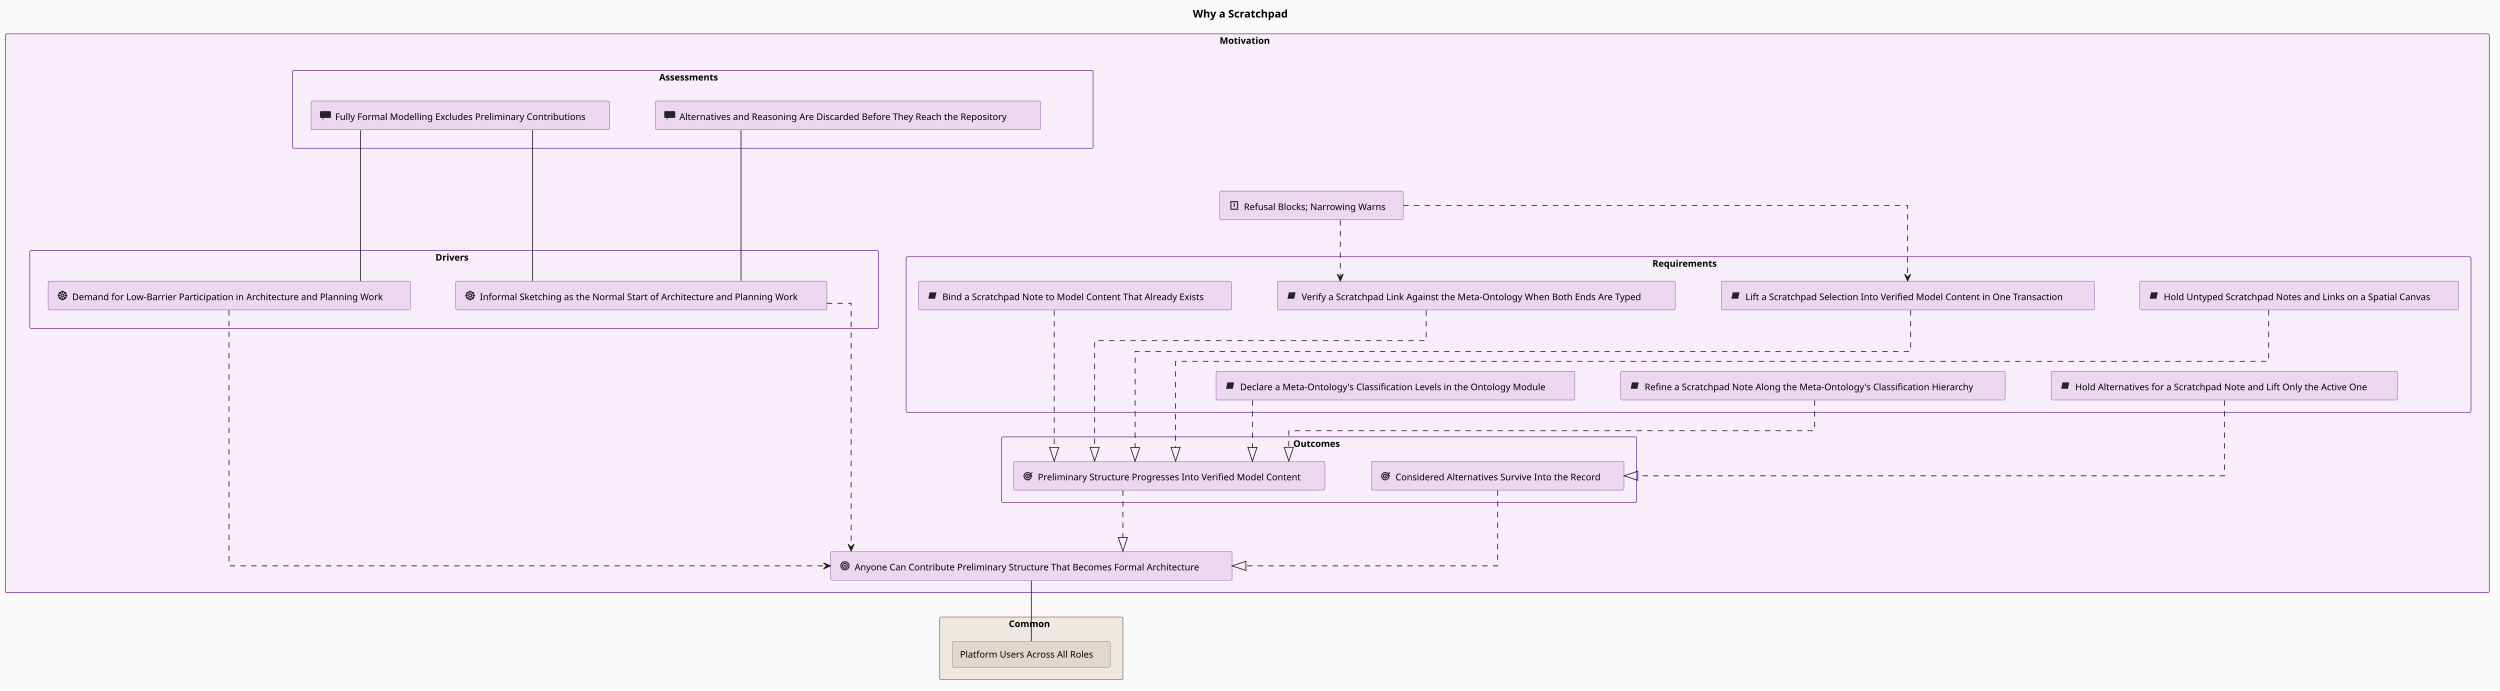
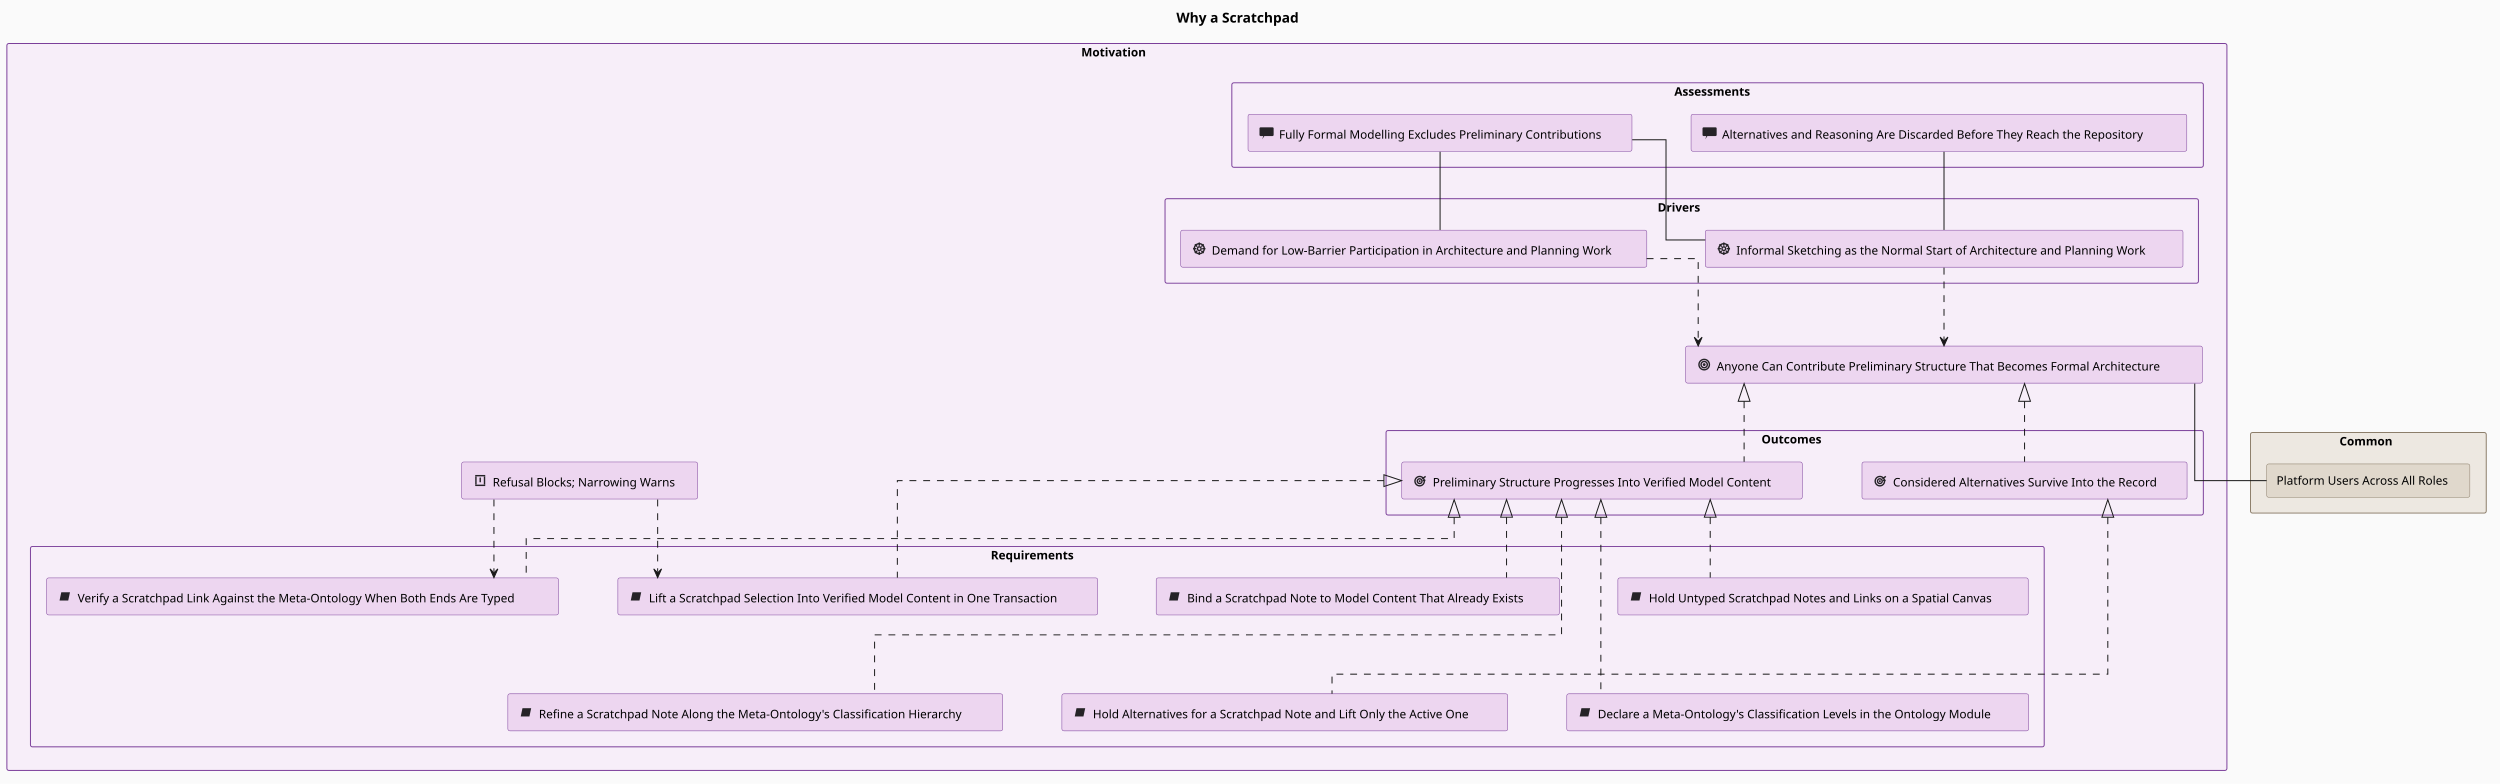
- <svg xmlns="http://www.w3.org/2000/svg" contentStyleType="text/css" data-diagram-type="DESCRIPTION" height="904px" preserveAspectRatio="none" style="width:3275px;height:904px;background:#FAFAFA;" version="1.1" viewBox="0 0 3275 904" width="3275px" zoomAndPan="magnify">
+ <svg xmlns="http://www.w3.org/2000/svg" contentStyleType="text/css" data-diagram-type="DESCRIPTION" height="798px" preserveAspectRatio="none" style="width:2545px;height:798px;background:#FAFAFA;" version="1.1" viewBox="0 0 2545 798" width="2545px" zoomAndPan="magnify">
  <defs />
  <g>
-     <rect fill="#FAFAFA" height="904" style="stroke:none;stroke-width:1;" width="3275" x="0" y="0" />
+     <rect fill="#FAFAFA" height="798" style="stroke:none;stroke-width:1;" width="2545" x="0" y="0" />
    <g class="title" data-source-line="120">
-       <text fill="#000000" font-family="sans-serif" font-size="14" font-weight="700" lengthAdjust="spacing" textLength="142.912" x="1562.544" y="22.995">Why a Scratchpad</text>
+       <text fill="#000000" font-family="sans-serif" font-size="14" font-weight="700" lengthAdjust="spacing" textLength="142.912" x="1197.544" y="22.995">Why a Scratchpad</text>
    </g>
    <g class="cluster" data-qualified-name="DOM_motivation" data-source-line="122" id="ent0002">
-       <rect fill="#F7EEF9" height="732" rx="2" ry="2" style="stroke:#7B3F9A;stroke-width:1;" width="3254" x="7" y="44.297" />
-       <text fill="#000000" font-family="sans-serif" font-size="12" font-weight="700" lengthAdjust="spacing" textLength="72.592" x="1597.704" y="57.435">Motivation</text>
+       <rect fill="#F7EEF9" height="740" rx="2" ry="2" style="stroke:#7B3F9A;stroke-width:1;" width="2260" x="7" y="44.297" />
+       <text fill="#000000" font-family="sans-serif" font-size="12" font-weight="700" lengthAdjust="spacing" textLength="72.592" x="1100.704" y="57.435">Motivation</text>
    </g>
    <g class="cluster" data-qualified-name="DOM_motivation.GRPT_motivation_1" data-source-line="123" id="ent0003">
-       <rect fill="#F7EEF9" height="102" rx="2" ry="2" style="stroke:#7B3F9A;stroke-width:1;" width="1049" x="383" y="92.297" />
-       <text fill="#000000" font-family="sans-serif" font-size="12" font-weight="700" lengthAdjust="spacing" textLength="88.061" x="863.47" y="105.436">Assessments</text>
-     </g>
-     <g class="cluster" data-qualified-name="DOM_motivation.GRPT_motivation_2" data-source-line="132" id="ent0009">
-       <rect fill="#F7EEF9" height="102" rx="2" ry="2" style="stroke:#7B3F9A;stroke-width:1;" width="1112" x="39" y="328.297" />
-       <text fill="#000000" font-family="sans-serif" font-size="12" font-weight="700" lengthAdjust="spacing" textLength="49.014" x="570.493" y="341.435">Drivers</text>
-     </g>
-     <g class="cluster" data-qualified-name="DOM_motivation.GRPT_motivation_3" data-source-line="141" id="ent0015">
-       <rect fill="#F7EEF9" height="86" rx="2" ry="2" style="stroke:#7B3F9A;stroke-width:1;" width="832" x="1312" y="572.297" />
-       <text fill="#000000" font-family="sans-serif" font-size="12" font-weight="700" lengthAdjust="spacing" textLength="67.623" x="1694.188" y="585.436">Outcomes</text>
-     </g>
-     <g class="cluster" data-qualified-name="DOM_motivation.GRPT_motivation_4" data-source-line="147" id="ent0019">
-       <rect fill="#F7EEF9" height="204" rx="2" ry="2" style="stroke:#7B3F9A;stroke-width:1;" width="2050" x="1187" y="336.297" />
-       <text fill="#000000" font-family="sans-serif" font-size="12" font-weight="700" lengthAdjust="spacing" textLength="94.746" x="2164.627" y="349.435">Requirements</text>
-     </g>
-     <g class="cluster" data-qualified-name="DOM_common" data-source-line="165" id="ent0033">
-       <rect fill="#EDE8E1" height="82" rx="2" ry="2" style="stroke:#8C7E6A;stroke-width:1;" width="240" x="1231" y="808.297" />
-       <text fill="#000000" font-family="sans-serif" font-size="12" font-weight="700" lengthAdjust="spacing" textLength="58.846" x="1321.577" y="821.436">Common</text>
+       <rect fill="#F7EEF9" height="86" rx="2" ry="2" style="stroke:#7B3F9A;stroke-width:1;" width="989" x="1254" y="84.297" />
+       <text fill="#000000" font-family="sans-serif" font-size="12" font-weight="700" lengthAdjust="spacing" textLength="88.061" x="1704.47" y="97.436">Assessments</text>
+     </g>
+     <g class="cluster" data-qualified-name="DOM_motivation.GRPT_motivation_2" data-source-line="131" id="ent0008">
+       <rect fill="#F7EEF9" height="86" rx="2" ry="2" style="stroke:#7B3F9A;stroke-width:1;" width="1052" x="1186" y="202.297" />
+       <text fill="#000000" font-family="sans-serif" font-size="12" font-weight="700" lengthAdjust="spacing" textLength="49.014" x="1687.493" y="215.435">Drivers</text>
+     </g>
+     <g class="cluster" data-qualified-name="DOM_motivation.GRPT_motivation_3" data-source-line="139" id="ent0013">
+       <rect fill="#F7EEF9" height="86" rx="2" ry="2" style="stroke:#7B3F9A;stroke-width:1;" width="832" x="1411" y="438.297" />
+       <text fill="#000000" font-family="sans-serif" font-size="12" font-weight="700" lengthAdjust="spacing" textLength="67.623" x="1793.188" y="451.435">Outcomes</text>
+     </g>
+     <g class="cluster" data-qualified-name="DOM_motivation.GRPT_motivation_4" data-source-line="145" id="ent0017">
+       <rect fill="#F7EEF9" height="204" rx="2" ry="2" style="stroke:#7B3F9A;stroke-width:1;" width="2050" x="31" y="556.297" />
+       <text fill="#000000" font-family="sans-serif" font-size="12" font-weight="700" lengthAdjust="spacing" textLength="94.746" x="1008.627" y="569.436">Requirements</text>
+     </g>
+     <g class="cluster" data-qualified-name="DOM_common" data-source-line="163" id="ent0031">
+       <rect fill="#EDE8E1" height="82" rx="2" ry="2" style="stroke:#8C7E6A;stroke-width:1;" width="240" x="2291" y="440.297" />
+       <text fill="#000000" font-family="sans-serif" font-size="12" font-weight="700" lengthAdjust="spacing" textLength="58.846" x="2381.577" y="453.435">Common</text>
    </g>
    <g class="entity" data-qualified-name="DOM_motivation.PRI_IQqhM8k" data-source-line="129" id="ent0007">
-       <rect fill="#EDD6F0" height="37.723" rx="2" ry="2" style="stroke:#7B3F9A;stroke-width:0.5;" width="240.141" x="1598" y="250.297" />
-       <path d="M1611.766,263.509 L1621.957,263.509 L1621.957,264.949 L1611.766,264.949" fill="#252327" />
-       <path d="M1611.766,273.368 L1621.957,273.368 L1621.957,274.808 L1611.766,274.808" fill="#252327" />
-       <path d="M1611.766,264.949 L1611.766,273.368 L1613.206,273.368 L1613.206,264.949" fill="#252327" />
-       <path d="M1620.517,264.949 L1620.517,273.368 L1621.957,273.368 L1621.957,264.949" fill="#252327" />
-       <path d="M1616.141,266.168 L1616.141,270.931 L1617.582,270.931 L1617.582,266.168" fill="#252327" />
-       <text fill="#000000" font-family="sans-serif" font-size="12" lengthAdjust="spacing" textLength="198.603" x="1629.537" y="275.19">Refusal Blocks; Narrowing Warns</text>
-     </g>
-     <g class="entity" data-qualified-name="DOM_motivation.GOL_k6NMPYo" data-source-line="139" id="ent0014">
-       <rect fill="#EDD6F0" height="37.723" rx="2" ry="2" style="stroke:#7B3F9A;stroke-width:0.5;" width="525.991" x="1088" y="722.297" />
-       <ellipse cx="1106.861" cy="741.158" fill="none" rx="5.317" ry="5.317" style="stroke:#252327;stroke-width:1.44;" />
-       <ellipse cx="1106.861" cy="741.158" fill="none" rx="3.212" ry="3.212" style="stroke:#252327;stroke-width:1.44;" />
-       <ellipse cx="1106.861" cy="741.158" fill="#252327" rx="1.44" ry="1.44" style="stroke:none;stroke-width:1.44;" />
-       <text fill="#000000" font-family="sans-serif" font-size="12" lengthAdjust="spacing" textLength="484.453" x="1119.537" y="747.19">Anyone Can Contribute Preliminary Structure That Becomes Formal Architecture</text>
+       <rect fill="#EDD6F0" height="37.723" rx="2" ry="2" style="stroke:#7B3F9A;stroke-width:0.5;" width="240.141" x="470" y="470.297" />
+       <path d="M483.766,483.509 L493.957,483.509 L493.957,484.949 L483.766,484.949" fill="#252327" />
+       <path d="M483.766,493.368 L493.957,493.368 L493.957,494.808 L483.766,494.808" fill="#252327" />
+       <path d="M483.766,484.949 L483.766,493.368 L485.206,493.368 L485.206,484.949" fill="#252327" />
+       <path d="M492.517,484.949 L492.517,493.368 L493.957,493.368 L493.957,484.949" fill="#252327" />
+       <path d="M488.142,486.168 L488.142,490.931 L489.582,490.931 L489.582,486.168" fill="#252327" />
+       <text fill="#000000" font-family="sans-serif" font-size="12" lengthAdjust="spacing" textLength="198.603" x="501.538" y="495.19">Refusal Blocks; Narrowing Warns</text>
+     </g>
+     <g class="entity" data-qualified-name="DOM_motivation.GOL_k6NMPYo" data-source-line="137" id="ent0012">
+       <rect fill="#EDD6F0" height="37.723" rx="2" ry="2" style="stroke:#7B3F9A;stroke-width:0.5;" width="525.991" x="1716" y="352.297" />
+       <ellipse cx="1734.861" cy="371.158" fill="none" rx="5.317" ry="5.317" style="stroke:#252327;stroke-width:1.44;" />
+       <ellipse cx="1734.861" cy="371.158" fill="none" rx="3.212" ry="3.212" style="stroke:#252327;stroke-width:1.44;" />
+       <ellipse cx="1734.861" cy="371.158" fill="#252327" rx="1.44" ry="1.44" style="stroke:none;stroke-width:1.44;" />
+       <text fill="#000000" font-family="sans-serif" font-size="12" lengthAdjust="spacing" textLength="484.453" x="1747.537" y="377.19">Anyone Can Contribute Preliminary Structure That Becomes Formal Architecture</text>
    </g>
    <g class="entity" data-qualified-name="DOM_motivation.GRPT_motivation_1.ASS_T9CeYFw" data-source-line="124" id="ent0004">
-       <rect fill="#EDD6F0" height="37.723" rx="2" ry="2" style="stroke:#7B3F9A;stroke-width:0.5;" width="390.832" x="407.5" y="132.297" />
-       <path d="M420.269,145.62 L432.454,145.62 A1.108,1.108 0 0 1 433.562,146.728 L433.562,153.374 A1.108,1.108 0 0 1 432.454,154.482 L424.146,154.482 L421.931,157.805 L423.038,154.482 L420.269,154.482 A1.108,1.108 0 0 1 419.161,153.374 L419.161,146.728 A1.108,1.108 0 0 1 420.269,145.62" fill="#252327" style="stroke:none;stroke-width:0.5;" />
-       <text fill="#000000" font-family="sans-serif" font-size="12" lengthAdjust="spacing" textLength="349.295" x="439.038" y="157.19">Fully Formal Modelling Excludes Preliminary Contributions</text>
+       <rect fill="#EDD6F0" height="37.723" rx="2" ry="2" style="stroke:#7B3F9A;stroke-width:0.5;" width="390.832" x="1270.5" y="116.297" />
+       <path d="M1283.269,129.62 L1295.454,129.62 A1.108,1.108 0 0 1 1296.562,130.728 L1296.562,137.374 A1.108,1.108 0 0 1 1295.454,138.482 L1287.146,138.482 L1284.931,141.805 L1286.039,138.482 L1283.269,138.482 A1.108,1.108 0 0 1 1282.161,137.374 L1282.161,130.728 A1.108,1.108 0 0 1 1283.269,129.62" fill="#252327" style="stroke:none;stroke-width:0.5;" />
+       <text fill="#000000" font-family="sans-serif" font-size="12" lengthAdjust="spacing" textLength="349.295" x="1302.037" y="141.19">Fully Formal Modelling Excludes Preliminary Contributions</text>
    </g>
    <g class="entity" data-qualified-name="DOM_motivation.GRPT_motivation_1.ASS_ll5ivjY" data-source-line="125" id="ent0005">
-       <rect fill="#EDD6F0" height="37.723" rx="2" ry="2" style="stroke:#7B3F9A;stroke-width:0.5;" width="504.663" x="858.5" y="132.297" />
-       <path d="M871.269,145.62 L883.454,145.62 A1.108,1.108 0 0 1 884.562,146.728 L884.562,153.374 A1.108,1.108 0 0 1 883.454,154.482 L875.146,154.482 L872.931,157.805 L874.038,154.482 L871.269,154.482 A1.108,1.108 0 0 1 870.162,153.374 L870.162,146.728 A1.108,1.108 0 0 1 871.269,145.62" fill="#252327" style="stroke:none;stroke-width:0.5;" />
-       <text fill="#000000" font-family="sans-serif" font-size="12" lengthAdjust="spacing" textLength="463.125" x="890.038" y="157.19">Alternatives and Reasoning Are Discarded Before They Reach the Repository</text>
-     </g>
-     <g class="entity" data-qualified-name="DOM_motivation.GRPT_motivation_2.DRV_bkoYa2b" data-source-line="133" id="ent0010">
-       <rect fill="#EDD6F0" height="37.723" rx="2" ry="2" style="stroke:#7B3F9A;stroke-width:0.5;" width="474.457" x="63" y="368.297" />
-       <ellipse cx="81.862" cy="387.158" fill="none" rx="5.095" ry="5.095" style="stroke:#252327;stroke-width:1.44;" />
-       <ellipse cx="81.862" cy="387.158" fill="none" rx="1.883" ry="1.883" style="stroke:#252327;stroke-width:1.44;" />
-       <path d="M81.141,380.845 L81.141,384.168 L82.582,384.168 L82.582,380.845" fill="#252327" />
-       <path d="M81.141,390.149 L81.141,393.472 L82.582,393.472 L82.582,390.149" fill="#252327" />
-       <path d="M75.548,386.438 L78.871,386.438 L78.871,387.878 L75.548,387.878" fill="#252327" />
-       <path d="M84.852,386.438 L88.175,386.438 L88.175,387.878 L84.852,387.878" fill="#252327" />
-       <path d="M76.921,383.237 L77.94,382.218 L80.266,384.544 L79.247,385.563" fill="#252327" />
-       <path d="M83.457,389.773 L84.476,388.753 L86.802,391.08 L85.783,392.099" fill="#252327" />
-       <path d="M85.783,382.218 L86.802,383.237 L84.476,385.563 L83.457,384.544" fill="#252327" />
-       <path d="M79.247,388.753 L80.266,389.773 L77.94,392.099 L76.921,391.08" fill="#252327" />
-       <text fill="#000000" font-family="sans-serif" font-size="12" lengthAdjust="spacing" textLength="432.92" x="94.537" y="393.19">Demand for Low-Barrier Participation in Architecture and Planning Work</text>
-     </g>
-     <g class="entity" data-qualified-name="DOM_motivation.GRPT_motivation_2.DRV_yX2Topy" data-source-line="134" id="ent0011">
-       <rect fill="#EDD6F0" height="37.723" rx="2" ry="2" style="stroke:#7B3F9A;stroke-width:0.5;" width="486.276" x="597" y="368.297" />
-       <ellipse cx="615.861" cy="387.158" fill="none" rx="5.095" ry="5.095" style="stroke:#252327;stroke-width:1.44;" />
-       <ellipse cx="615.861" cy="387.158" fill="none" rx="1.883" ry="1.883" style="stroke:#252327;stroke-width:1.44;" />
-       <path d="M615.141,380.845 L615.141,384.168 L616.582,384.168 L616.582,380.845" fill="#252327" />
-       <path d="M615.141,390.149 L615.141,393.472 L616.582,393.472 L616.582,390.149" fill="#252327" />
-       <path d="M609.548,386.438 L612.871,386.438 L612.871,387.878 L609.548,387.878" fill="#252327" />
-       <path d="M618.852,386.438 L622.175,386.438 L622.175,387.878 L618.852,387.878" fill="#252327" />
-       <path d="M610.921,383.237 L611.94,382.218 L614.266,384.544 L613.247,385.563" fill="#252327" />
-       <path d="M617.457,389.773 L618.476,388.753 L620.802,391.08 L619.783,392.099" fill="#252327" />
-       <path d="M619.783,382.218 L620.802,383.237 L618.476,385.563 L617.457,384.544" fill="#252327" />
-       <path d="M613.247,388.753 L614.266,389.773 L611.94,392.099 L610.921,391.08" fill="#252327" />
-       <text fill="#000000" font-family="sans-serif" font-size="12" lengthAdjust="spacing" textLength="444.738" x="628.538" y="393.19">Informal Sketching as the Normal Start of Architecture and Planning Work</text>
-     </g>
-     <g class="entity" data-qualified-name="DOM_motivation.GRPT_motivation_3.OUT_1mPt4f9" data-source-line="142" id="ent0016">
-       <rect fill="#EDD6F0" height="37.723" rx="2" ry="2" style="stroke:#7B3F9A;stroke-width:0.5;" width="330.926" x="1796.5" y="604.297" />
-       <ellipse cx="1814.697" cy="623.823" fill="none" rx="4.763" ry="4.763" style="stroke:#252327;stroke-width:1.44;" />
-       <ellipse cx="1814.697" cy="623.823" fill="none" rx="2.437" ry="2.437" style="stroke:#252327;stroke-width:1.44;" />
-       <path d="M1817.776,621.973 L1816.935,620.799 L1820.368,618.362 L1821.21,619.536" fill="#252327" />
-       <path d="M1817.799,622.328 L1820.568,622.328 L1820.568,623.768 L1817.799,623.768" fill="#252327" />
-       <ellipse cx="1814.697" cy="623.823" fill="#252327" rx="0.997" ry="0.997" style="stroke:none;stroke-width:1.44;" />
-       <text fill="#000000" font-family="sans-serif" font-size="12" lengthAdjust="spacing" textLength="289.389" x="1828.037" y="629.19">Considered Alternatives Survive Into the Record</text>
-     </g>
-     <g class="entity" data-qualified-name="DOM_motivation.GRPT_motivation_3.OUT_Bz8wwkG" data-source-line="143" id="ent0017">
-       <rect fill="#EDD6F0" height="37.723" rx="2" ry="2" style="stroke:#7B3F9A;stroke-width:0.5;" width="407.696" x="1328" y="604.297" />
-       <ellipse cx="1346.197" cy="623.823" fill="none" rx="4.763" ry="4.763" style="stroke:#252327;stroke-width:1.44;" />
-       <ellipse cx="1346.197" cy="623.823" fill="none" rx="2.437" ry="2.437" style="stroke:#252327;stroke-width:1.44;" />
-       <path d="M1349.276,621.973 L1348.435,620.799 L1351.868,618.362 L1352.71,619.536" fill="#252327" />
-       <path d="M1349.299,622.328 L1352.068,622.328 L1352.068,623.768 L1349.299,623.768" fill="#252327" />
-       <ellipse cx="1346.197" cy="623.823" fill="#252327" rx="0.997" ry="0.997" style="stroke:none;stroke-width:1.44;" />
-       <text fill="#000000" font-family="sans-serif" font-size="12" lengthAdjust="spacing" textLength="366.158" x="1359.537" y="629.19">Preliminary Structure Progresses Into Verified Model Content</text>
-     </g>
-     <g class="entity" data-qualified-name="DOM_motivation.GRPT_motivation_4.REQ_ElzukOP" data-source-line="148" id="ent0020">
-       <rect fill="#EDD6F0" height="37.723" rx="2" ry="2" style="stroke:#7B3F9A;stroke-width:0.5;" width="417.715" x="2803" y="368.297" />
-       <path d="M2817.874,382.949 L2826.735,382.949 L2824.963,391.368 L2816.102,391.368" fill="#252327" style="stroke:none;stroke-width:0.5;" />
-       <text fill="#000000" font-family="sans-serif" font-size="12" lengthAdjust="spacing" textLength="376.178" x="2834.537" y="393.19">Hold Untyped Scratchpad Notes and Links on a Spatial Canvas</text>
-     </g>
-     <g class="entity" data-qualified-name="DOM_motivation.GRPT_motivation_4.REQ_IufRPnC" data-source-line="149" id="ent0021">
-       <rect fill="#EDD6F0" height="37.723" rx="2" ry="2" style="stroke:#7B3F9A;stroke-width:0.5;" width="410.368" x="1203" y="368.297" />
-       <path d="M1217.874,382.949 L1226.735,382.949 L1224.963,391.368 L1216.101,391.368" fill="#252327" style="stroke:none;stroke-width:0.5;" />
-       <text fill="#000000" font-family="sans-serif" font-size="12" lengthAdjust="spacing" textLength="368.83" x="1234.537" y="393.19">Bind a Scratchpad Note to Model Content That Already Exists</text>
-     </g>
-     <g class="entity" data-qualified-name="DOM_motivation.GRPT_motivation_4.REQ_VV89psV" data-source-line="150" id="ent0022">
-       <rect fill="#EDD6F0" height="37.723" rx="2" ry="2" style="stroke:#7B3F9A;stroke-width:0.5;" width="488.432" x="2255" y="368.297" />
-       <path d="M2269.874,382.949 L2278.735,382.949 L2276.963,391.368 L2268.102,391.368" fill="#252327" style="stroke:none;stroke-width:0.5;" />
-       <text fill="#000000" font-family="sans-serif" font-size="12" lengthAdjust="spacing" textLength="446.894" x="2286.537" y="393.19">Lift a Scratchpad Selection Into Verified Model Content in One Transaction</text>
-     </g>
-     <g class="entity" data-qualified-name="DOM_motivation.GRPT_motivation_4.REQ_cMuroZ9" data-source-line="151" id="ent0023">
-       <rect fill="#EDD6F0" height="37.723" rx="2" ry="2" style="stroke:#7B3F9A;stroke-width:0.5;" width="520.969" x="1673.5" y="368.297" />
-       <path d="M1688.374,382.949 L1697.235,382.949 L1695.463,391.368 L1686.601,391.368" fill="#252327" style="stroke:none;stroke-width:0.5;" />
-       <text fill="#000000" font-family="sans-serif" font-size="12" lengthAdjust="spacing" textLength="479.432" x="1705.037" y="393.19">Verify a Scratchpad Link Against the Meta-Ontology When Both Ends Are Typed</text>
-     </g>
-     <g class="entity" data-qualified-name="DOM_motivation.GRPT_motivation_4.REQ_hB0yaDx" data-source-line="152" id="ent0024">
-       <rect fill="#EDD6F0" height="37.723" rx="2" ry="2" style="stroke:#7B3F9A;stroke-width:0.5;" width="453.838" x="2687" y="486.297" />
-       <path d="M2701.874,500.949 L2710.735,500.949 L2708.963,509.368 L2700.102,509.368" fill="#252327" style="stroke:none;stroke-width:0.5;" />
-       <text fill="#000000" font-family="sans-serif" font-size="12" lengthAdjust="spacing" textLength="412.301" x="2718.537" y="511.19">Hold Alternatives for a Scratchpad Note and Lift Only the Active One</text>
-     </g>
-     <g class="entity" data-qualified-name="DOM_motivation.GRPT_motivation_4.REQ_iMJm0xn" data-source-line="153" id="ent0025">
-       <rect fill="#EDD6F0" height="37.723" rx="2" ry="2" style="stroke:#7B3F9A;stroke-width:0.5;" width="503.713" x="2123" y="486.297" />
-       <path d="M2137.874,500.949 L2146.735,500.949 L2144.963,509.368 L2136.102,509.368" fill="#252327" style="stroke:none;stroke-width:0.5;" />
-       <text fill="#000000" font-family="sans-serif" font-size="12" lengthAdjust="spacing" textLength="462.176" x="2154.537" y="511.19">Refine a Scratchpad Note Along the Meta-Ontology's Classification Hierarchy</text>
-     </g>
-     <g class="entity" data-qualified-name="DOM_motivation.GRPT_motivation_4.REQ_vVjYCpP" data-source-line="154" id="ent0026">
-       <rect fill="#EDD6F0" height="37.723" rx="2" ry="2" style="stroke:#7B3F9A;stroke-width:0.5;" width="470.098" x="1593" y="486.297" />
-       <path d="M1607.874,500.949 L1616.735,500.949 L1614.963,509.368 L1606.101,509.368" fill="#252327" style="stroke:none;stroke-width:0.5;" />
-       <text fill="#000000" font-family="sans-serif" font-size="12" lengthAdjust="spacing" textLength="428.56" x="1624.537" y="511.19">Declare a Meta-Ontology's Classification Levels in the Ontology Module</text>
-     </g>
-     <g class="entity" data-qualified-name="DOM_common.GRP_Lm3DYU0" data-source-line="166" id="ent0034">
-       <rect fill="#E0D8CC" height="33.969" rx="2" ry="2" style="stroke:#8C7E6A;stroke-width:0.5;" width="206.791" x="1247.5" y="840.297" />
-       <text fill="#000000" font-family="sans-serif" font-size="12" lengthAdjust="spacing" textLength="186.791" x="1257.5" y="861.436">Platform Users Across All Roles</text>
-     </g>
-     <g class="link" data-entity-1="ent0004" data-entity-2="ent0011" data-link-type="association" data-source-line="171" id="lnk35">
-       <path d="M697.75,170.607 C697.75,214.977 697.75,323.747 697.75,368.047" fill="none" id="ASS_T9CeYFw-DRV_yX2Topy" style="stroke:#181818;stroke-width:1;" />
-     </g>
-     <g class="link" data-entity-1="ent0004" data-entity-2="ent0010" data-link-type="association" data-source-line="172" id="lnk36">
-       <path d="M472.25,170.607 C472.25,214.977 472.25,323.747 472.25,368.047" fill="none" id="ASS_T9CeYFw-DRV_bkoYa2b" style="stroke:#181818;stroke-width:1;" />
-     </g>
-     <g class="link" data-entity-1="ent0005" data-entity-2="ent0011" data-link-type="association" data-source-line="173" id="lnk37">
-       <path d="M970.75,170.607 C970.75,214.977 970.75,323.747 970.75,368.047" fill="none" id="ASS_ll5ivjY-DRV_yX2Topy" style="stroke:#181818;stroke-width:1;" />
-     </g>
-     <g class="link" data-entity-1="ent0011" data-entity-2="ent0014" data-link-type="dependency" data-source-line="174" id="lnk38">
-       <path d="M1083.19,397.297 C1102.65,397.297 1115,397.297 1115,397.297 C1115,397.297 1115,643.047 1115,715.817" fill="none" id="DRV_yX2Topy-to-GOL_k6NMPYo" style="stroke:#181818;stroke-width:1;stroke-dasharray:7,7;" />
-       <polygon fill="#181818" points="1115,721.817,1119,712.817,1115,716.817,1111,712.817,1115,721.817" style="stroke:#181818;stroke-width:1;" />
-     </g>
-     <g class="link" data-entity-1="ent0010" data-entity-2="ent0014" data-link-type="dependency" data-source-line="175" id="lnk39">
-       <path d="M300,406.327 C300,479.857 300,741.297 300,741.297 C300,741.297 770.51,741.297 1081.82,741.297" fill="none" id="DRV_bkoYa2b-to-GOL_k6NMPYo" style="stroke:#181818;stroke-width:1;stroke-dasharray:7,7;" />
-       <polygon fill="#181818" points="1087.82,741.297,1078.82,737.297,1082.82,741.297,1078.82,745.297,1087.82,741.297" style="stroke:#181818;stroke-width:1;" />
-     </g>
-     <g class="link" data-entity-1="ent0016" data-entity-2="ent0014" data-link-type="extension" data-source-line="176" id="lnk40">
-       <path d="M1962,642.517 C1962,675.957 1962,741.297 1962,741.297 C1962,741.297 1797.59,741.297 1632.11,741.297" fill="none" id="OUT_1mPt4f9-to-GOL_k6NMPYo" style="stroke:#181818;stroke-width:1;stroke-dasharray:7,7;" />
-       <polygon fill="none" points="1614.11,741.297,1632.11,747.297,1632.11,735.297,1614.11,741.297" style="stroke:#181818;stroke-width:1;" />
-     </g>
-     <g class="link" data-entity-1="ent0017" data-entity-2="ent0014" data-link-type="extension" data-source-line="177" id="lnk41">
-       <path d="M1471,642.517 C1471,664.457 1471,682.147 1471,704.087" fill="none" id="OUT_Bz8wwkG-to-GOL_k6NMPYo" style="stroke:#181818;stroke-width:1;stroke-dasharray:7,7;" />
-       <polygon fill="none" points="1471,722.087,1477,704.087,1465,704.087,1471,722.087" style="stroke:#181818;stroke-width:1;" />
-     </g>
-     <g class="link" data-entity-1="ent0014" data-entity-2="ent0034" data-link-type="association" data-source-line="178" id="lnk42">
-       <path d="M1351,760.457 C1351,782.587 1351,818.697 1351,840.007" fill="none" id="GOL_k6NMPYo-GRP_Lm3DYU0" style="stroke:#181818;stroke-width:1;" />
-     </g>
-     <g class="link" data-entity-1="ent0024" data-entity-2="ent0016" data-link-type="extension" data-source-line="179" id="lnk43">
-       <path d="M2914,524.517 C2914,557.957 2914,623.297 2914,623.297 C2914,623.297 2418.24,623.297 2145.55,623.297" fill="none" id="REQ_hB0yaDx-to-OUT_1mPt4f9" style="stroke:#181818;stroke-width:1;stroke-dasharray:7,7;" />
-       <polygon fill="none" points="2127.55,623.297,2145.55,629.297,2145.55,617.297,2127.55,623.297" style="stroke:#181818;stroke-width:1;" />
-     </g>
-     <g class="link" data-entity-1="ent0020" data-entity-2="ent0017" data-link-type="extension" data-source-line="180" id="lnk44">
-       <path d="M2972,406.387 C2972,431.717 2972,473.297 2972,473.297 C2972,473.297 1540,473.297 1540,473.297 C1540,473.297 1540,545.477 1540,585.997" fill="none" id="REQ_ElzukOP-to-OUT_Bz8wwkG" style="stroke:#181818;stroke-width:1;stroke-dasharray:7,7;" />
-       <polygon fill="none" points="1540,603.997,1546,585.997,1534,585.997,1540,603.997" style="stroke:#181818;stroke-width:1;" />
-     </g>
-     <g class="link" data-entity-1="ent0021" data-entity-2="ent0017" data-link-type="extension" data-source-line="181" id="lnk45">
-       <path d="M1381,406.607 C1381,450.977 1381,541.747 1381,586.047" fill="none" id="REQ_IufRPnC-to-OUT_Bz8wwkG" style="stroke:#181818;stroke-width:1;stroke-dasharray:7,7;" />
-       <polygon fill="none" points="1381,604.047,1387,586.047,1375,586.047,1381,604.047" style="stroke:#181818;stroke-width:1;" />
-     </g>
-     <g class="link" data-entity-1="ent0022" data-entity-2="ent0017" data-link-type="extension" data-source-line="182" id="lnk46">
-       <path d="M2503,406.477 C2503,428.107 2503,460.297 2503,460.297 C2503,460.297 1487,460.297 1487,460.297 C1487,460.297 1487,543.287 1487,586.277" fill="none" id="REQ_VV89psV-to-OUT_Bz8wwkG" style="stroke:#181818;stroke-width:1;stroke-dasharray:7,7;" />
-       <polygon fill="none" points="1487,604.277,1493,586.277,1481,586.277,1487,604.277" style="stroke:#181818;stroke-width:1;" />
-     </g>
-     <g class="link" data-entity-1="ent0023" data-entity-2="ent0017" data-link-type="extension" data-source-line="183" id="lnk47">
-       <path d="M1868.25,406.617 C1868.25,423.827 1868.25,446.297 1868.25,446.297 C1868.25,446.297 1434,446.297 1434,446.297 C1434,446.297 1434,540.147 1434,586.017" fill="none" id="REQ_cMuroZ9-to-OUT_Bz8wwkG" style="stroke:#181818;stroke-width:1;stroke-dasharray:7,7;" />
-       <polygon fill="none" points="1434,604.017,1440,586.017,1428,586.017,1434,604.017" style="stroke:#181818;stroke-width:1;" />
-     </g>
-     <g class="link" data-entity-1="ent0025" data-entity-2="ent0017" data-link-type="extension" data-source-line="184" id="lnk48">
-       <path d="M2377.25,524.617 C2377.25,541.827 2377.25,564.297 2377.25,564.297 C2377.25,564.297 1688.33,564.297 1688.33,564.297 C1688.33,564.297 1688.33,568.767 1688.33,585.977" fill="none" id="REQ_iMJm0xn-to-OUT_Bz8wwkG" style="stroke:#181818;stroke-width:1;stroke-dasharray:7,7;" />
-       <polygon fill="none" points="1688.33,603.977,1694.33,585.977,1682.33,585.977,1688.33,603.977" style="stroke:#181818;stroke-width:1;" />
-     </g>
-     <g class="link" data-entity-1="ent0026" data-entity-2="ent0017" data-link-type="extension" data-source-line="185" id="lnk49">
-       <path d="M1640.67,524.517 C1640.67,546.457 1640.67,564.147 1640.67,586.087" fill="none" id="REQ_vVjYCpP-to-OUT_Bz8wwkG" style="stroke:#181818;stroke-width:1;stroke-dasharray:7,7;" />
-       <polygon fill="none" points="1640.67,604.087,1646.67,586.087,1634.67,586.087,1640.67,604.087" style="stroke:#181818;stroke-width:1;" />
-     </g>
-     <g class="link" data-entity-1="ent0007" data-entity-2="ent0022" data-link-type="dependency" data-source-line="186" id="lnk50">
-       <path d="M1838.32,269.297 C2057.4,269.297 2499,269.297 2499,269.297 C2499,269.297 2499,328.637 2499,362.077" fill="none" id="PRI_IQqhM8k-to-REQ_VV89psV" style="stroke:#181818;stroke-width:1;stroke-dasharray:7,7;" />
-       <polygon fill="#181818" points="2499,368.077,2503,359.077,2499,363.077,2495,359.077,2499,368.077" style="stroke:#181818;stroke-width:1;" />
-     </g>
-     <g class="link" data-entity-1="ent0007" data-entity-2="ent0023" data-link-type="dependency" data-source-line="187" id="lnk51">
-       <path d="M1755.75,288.517 C1755.75,310.457 1755.75,340.147 1755.75,362.087" fill="none" id="PRI_IQqhM8k-to-REQ_cMuroZ9" style="stroke:#181818;stroke-width:1;stroke-dasharray:7,7;" />
-       <polygon fill="#181818" points="1755.75,368.087,1759.75,359.087,1755.75,363.087,1751.75,359.087,1755.75,368.087" style="stroke:#181818;stroke-width:1;" />
+       <rect fill="#EDD6F0" height="37.723" rx="2" ry="2" style="stroke:#7B3F9A;stroke-width:0.5;" width="504.663" x="1721.5" y="116.297" />
+       <path d="M1734.269,129.62 L1746.454,129.62 A1.108,1.108 0 0 1 1747.562,130.728 L1747.562,137.374 A1.108,1.108 0 0 1 1746.454,138.482 L1738.146,138.482 L1735.931,141.805 L1737.039,138.482 L1734.269,138.482 A1.108,1.108 0 0 1 1733.161,137.374 L1733.161,130.728 A1.108,1.108 0 0 1 1734.269,129.62" fill="#252327" style="stroke:none;stroke-width:0.5;" />
+       <text fill="#000000" font-family="sans-serif" font-size="12" lengthAdjust="spacing" textLength="463.125" x="1753.037" y="141.19">Alternatives and Reasoning Are Discarded Before They Reach the Repository</text>
+     </g>
+     <g class="entity" data-qualified-name="DOM_motivation.GRPT_motivation_2.DRV_bkoYa2b" data-source-line="132" id="ent0009">
+       <rect fill="#EDD6F0" height="37.723" rx="2" ry="2" style="stroke:#7B3F9A;stroke-width:0.5;" width="474.457" x="1202" y="234.297" />
+       <ellipse cx="1220.861" cy="253.158" fill="none" rx="5.095" ry="5.095" style="stroke:#252327;stroke-width:1.44;" />
+       <ellipse cx="1220.861" cy="253.158" fill="none" rx="1.883" ry="1.883" style="stroke:#252327;stroke-width:1.44;" />
+       <path d="M1220.141,246.845 L1220.141,250.168 L1221.582,250.168 L1221.582,246.845" fill="#252327" />
+       <path d="M1220.141,256.149 L1220.141,259.472 L1221.582,259.472 L1221.582,256.149" fill="#252327" />
+       <path d="M1214.548,252.438 L1217.871,252.438 L1217.871,253.878 L1214.548,253.878" fill="#252327" />
+       <path d="M1223.852,252.438 L1227.175,252.438 L1227.175,253.878 L1223.852,253.878" fill="#252327" />
+       <path d="M1215.921,249.237 L1216.94,248.218 L1219.266,250.544 L1218.247,251.563" fill="#252327" />
+       <path d="M1222.457,255.773 L1223.476,254.754 L1225.802,257.08 L1224.783,258.099" fill="#252327" />
+       <path d="M1224.783,248.218 L1225.802,249.237 L1223.476,251.563 L1222.457,250.544" fill="#252327" />
+       <path d="M1218.247,254.754 L1219.266,255.773 L1216.94,258.099 L1215.921,257.08" fill="#252327" />
+       <text fill="#000000" font-family="sans-serif" font-size="12" lengthAdjust="spacing" textLength="432.92" x="1233.537" y="259.19">Demand for Low-Barrier Participation in Architecture and Planning Work</text>
+     </g>
+     <g class="entity" data-qualified-name="DOM_motivation.GRPT_motivation_2.DRV_yX2Topy" data-source-line="133" id="ent0010">
+       <rect fill="#EDD6F0" height="37.723" rx="2" ry="2" style="stroke:#7B3F9A;stroke-width:0.5;" width="486.276" x="1736" y="234.297" />
+       <ellipse cx="1754.861" cy="253.158" fill="none" rx="5.095" ry="5.095" style="stroke:#252327;stroke-width:1.44;" />
+       <ellipse cx="1754.861" cy="253.158" fill="none" rx="1.883" ry="1.883" style="stroke:#252327;stroke-width:1.44;" />
+       <path d="M1754.141,246.845 L1754.141,250.168 L1755.582,250.168 L1755.582,246.845" fill="#252327" />
+       <path d="M1754.141,256.149 L1754.141,259.472 L1755.582,259.472 L1755.582,256.149" fill="#252327" />
+       <path d="M1748.548,252.438 L1751.871,252.438 L1751.871,253.878 L1748.548,253.878" fill="#252327" />
+       <path d="M1757.852,252.438 L1761.175,252.438 L1761.175,253.878 L1757.852,253.878" fill="#252327" />
+       <path d="M1749.921,249.237 L1750.94,248.218 L1753.266,250.544 L1752.247,251.563" fill="#252327" />
+       <path d="M1756.457,255.773 L1757.476,254.754 L1759.802,257.08 L1758.783,258.099" fill="#252327" />
+       <path d="M1758.783,248.218 L1759.802,249.237 L1757.476,251.563 L1756.457,250.544" fill="#252327" />
+       <path d="M1752.247,254.754 L1753.266,255.773 L1750.94,258.099 L1749.921,257.08" fill="#252327" />
+       <text fill="#000000" font-family="sans-serif" font-size="12" lengthAdjust="spacing" textLength="444.738" x="1767.537" y="259.19">Informal Sketching as the Normal Start of Architecture and Planning Work</text>
+     </g>
+     <g class="entity" data-qualified-name="DOM_motivation.GRPT_motivation_3.OUT_1mPt4f9" data-source-line="140" id="ent0014">
+       <rect fill="#EDD6F0" height="37.723" rx="2" ry="2" style="stroke:#7B3F9A;stroke-width:0.5;" width="330.926" x="1895.5" y="470.297" />
+       <ellipse cx="1913.697" cy="489.823" fill="none" rx="4.763" ry="4.763" style="stroke:#252327;stroke-width:1.44;" />
+       <ellipse cx="1913.697" cy="489.823" fill="none" rx="2.437" ry="2.437" style="stroke:#252327;stroke-width:1.44;" />
+       <path d="M1916.776,487.973 L1915.935,486.799 L1919.368,484.362 L1920.21,485.536" fill="#252327" />
+       <path d="M1916.799,488.328 L1919.568,488.328 L1919.568,489.768 L1916.799,489.768" fill="#252327" />
+       <ellipse cx="1913.697" cy="489.823" fill="#252327" rx="0.997" ry="0.997" style="stroke:none;stroke-width:1.44;" />
+       <text fill="#000000" font-family="sans-serif" font-size="12" lengthAdjust="spacing" textLength="289.389" x="1927.037" y="495.19">Considered Alternatives Survive Into the Record</text>
+     </g>
+     <g class="entity" data-qualified-name="DOM_motivation.GRPT_motivation_3.OUT_Bz8wwkG" data-source-line="141" id="ent0015">
+       <rect fill="#EDD6F0" height="37.723" rx="2" ry="2" style="stroke:#7B3F9A;stroke-width:0.5;" width="407.696" x="1427" y="470.297" />
+       <ellipse cx="1445.197" cy="489.823" fill="none" rx="4.763" ry="4.763" style="stroke:#252327;stroke-width:1.44;" />
+       <ellipse cx="1445.197" cy="489.823" fill="none" rx="2.437" ry="2.437" style="stroke:#252327;stroke-width:1.44;" />
+       <path d="M1448.276,487.973 L1447.435,486.799 L1450.868,484.362 L1451.71,485.536" fill="#252327" />
+       <path d="M1448.299,488.328 L1451.068,488.328 L1451.068,489.768 L1448.299,489.768" fill="#252327" />
+       <ellipse cx="1445.197" cy="489.823" fill="#252327" rx="0.997" ry="0.997" style="stroke:none;stroke-width:1.44;" />
+       <text fill="#000000" font-family="sans-serif" font-size="12" lengthAdjust="spacing" textLength="366.158" x="1458.537" y="495.19">Preliminary Structure Progresses Into Verified Model Content</text>
+     </g>
+     <g class="entity" data-qualified-name="DOM_motivation.GRPT_motivation_4.REQ_ElzukOP" data-source-line="146" id="ent0018">
+       <rect fill="#EDD6F0" height="37.723" rx="2" ry="2" style="stroke:#7B3F9A;stroke-width:0.5;" width="417.715" x="1647" y="588.297" />
+       <path d="M1661.874,602.949 L1670.735,602.949 L1668.963,611.368 L1660.101,611.368" fill="#252327" style="stroke:none;stroke-width:0.5;" />
+       <text fill="#000000" font-family="sans-serif" font-size="12" lengthAdjust="spacing" textLength="376.178" x="1678.537" y="613.19">Hold Untyped Scratchpad Notes and Links on a Spatial Canvas</text>
+     </g>
+     <g class="entity" data-qualified-name="DOM_motivation.GRPT_motivation_4.REQ_IufRPnC" data-source-line="147" id="ent0019">
+       <rect fill="#EDD6F0" height="37.723" rx="2" ry="2" style="stroke:#7B3F9A;stroke-width:0.5;" width="410.368" x="1177" y="588.297" />
+       <path d="M1191.874,602.949 L1200.735,602.949 L1198.963,611.368 L1190.101,611.368" fill="#252327" style="stroke:none;stroke-width:0.5;" />
+       <text fill="#000000" font-family="sans-serif" font-size="12" lengthAdjust="spacing" textLength="368.83" x="1208.537" y="613.19">Bind a Scratchpad Note to Model Content That Already Exists</text>
+     </g>
+     <g class="entity" data-qualified-name="DOM_motivation.GRPT_motivation_4.REQ_VV89psV" data-source-line="148" id="ent0020">
+       <rect fill="#EDD6F0" height="37.723" rx="2" ry="2" style="stroke:#7B3F9A;stroke-width:0.5;" width="488.432" x="629" y="588.297" />
+       <path d="M643.874,602.949 L652.735,602.949 L650.963,611.368 L642.101,611.368" fill="#252327" style="stroke:none;stroke-width:0.5;" />
+       <text fill="#000000" font-family="sans-serif" font-size="12" lengthAdjust="spacing" textLength="446.894" x="660.538" y="613.19">Lift a Scratchpad Selection Into Verified Model Content in One Transaction</text>
+     </g>
+     <g class="entity" data-qualified-name="DOM_motivation.GRPT_motivation_4.REQ_cMuroZ9" data-source-line="149" id="ent0021">
+       <rect fill="#EDD6F0" height="37.723" rx="2" ry="2" style="stroke:#7B3F9A;stroke-width:0.5;" width="520.969" x="47.5" y="588.297" />
+       <path d="M62.374,602.949 L71.235,602.949 L69.463,611.368 L60.602,611.368" fill="#252327" style="stroke:none;stroke-width:0.5;" />
+       <text fill="#000000" font-family="sans-serif" font-size="12" lengthAdjust="spacing" textLength="479.432" x="79.037" y="613.19">Verify a Scratchpad Link Against the Meta-Ontology When Both Ends Are Typed</text>
+     </g>
+     <g class="entity" data-qualified-name="DOM_motivation.GRPT_motivation_4.REQ_hB0yaDx" data-source-line="150" id="ent0022">
+       <rect fill="#EDD6F0" height="37.723" rx="2" ry="2" style="stroke:#7B3F9A;stroke-width:0.5;" width="453.838" x="1081" y="706.297" />
+       <path d="M1095.874,720.949 L1104.735,720.949 L1102.963,729.368 L1094.101,729.368" fill="#252327" style="stroke:none;stroke-width:0.5;" />
+       <text fill="#000000" font-family="sans-serif" font-size="12" lengthAdjust="spacing" textLength="412.301" x="1112.537" y="731.19">Hold Alternatives for a Scratchpad Note and Lift Only the Active One</text>
+     </g>
+     <g class="entity" data-qualified-name="DOM_motivation.GRPT_motivation_4.REQ_iMJm0xn" data-source-line="151" id="ent0023">
+       <rect fill="#EDD6F0" height="37.723" rx="2" ry="2" style="stroke:#7B3F9A;stroke-width:0.5;" width="503.713" x="517" y="706.297" />
+       <path d="M531.874,720.949 L540.735,720.949 L538.963,729.368 L530.101,729.368" fill="#252327" style="stroke:none;stroke-width:0.5;" />
+       <text fill="#000000" font-family="sans-serif" font-size="12" lengthAdjust="spacing" textLength="462.176" x="548.538" y="731.19">Refine a Scratchpad Note Along the Meta-Ontology's Classification Hierarchy</text>
+     </g>
+     <g class="entity" data-qualified-name="DOM_motivation.GRPT_motivation_4.REQ_vVjYCpP" data-source-line="152" id="ent0024">
+       <rect fill="#EDD6F0" height="37.723" rx="2" ry="2" style="stroke:#7B3F9A;stroke-width:0.5;" width="470.098" x="1595" y="706.297" />
+       <path d="M1609.874,720.949 L1618.735,720.949 L1616.963,729.368 L1608.101,729.368" fill="#252327" style="stroke:none;stroke-width:0.5;" />
+       <text fill="#000000" font-family="sans-serif" font-size="12" lengthAdjust="spacing" textLength="428.56" x="1626.537" y="731.19">Declare a Meta-Ontology's Classification Levels in the Ontology Module</text>
+     </g>
+     <g class="entity" data-qualified-name="DOM_common.GRP_Lm3DYU0" data-source-line="164" id="ent0032">
+       <rect fill="#E0D8CC" height="33.969" rx="2" ry="2" style="stroke:#8C7E6A;stroke-width:0.5;" width="206.791" x="2307.5" y="472.297" />
+       <text fill="#000000" font-family="sans-serif" font-size="12" lengthAdjust="spacing" textLength="186.791" x="2317.5" y="493.435">Platform Users Across All Roles</text>
+     </g>
+     <g class="link" data-entity-1="ent0004" data-entity-2="ent0010" data-link-type="association" data-source-line="169" id="lnk33">
+       <path d="M1661.57,142.297 C1682.29,142.297 1696,142.297 1696,142.297 C1696,142.297 1696,244.297 1696,244.297 C1696,244.297 1711.81,244.297 1735.95,244.297" fill="none" id="ASS_T9CeYFw-DRV_yX2Topy" style="stroke:#181818;stroke-width:1;" />
+     </g>
+     <g class="link" data-entity-1="ent0004" data-entity-2="ent0009" data-link-type="association" data-source-line="170" id="lnk34">
+       <path d="M1466,154.517 C1466,176.457 1466,212.147 1466,234.087" fill="none" id="ASS_T9CeYFw-DRV_bkoYa2b" style="stroke:#181818;stroke-width:1;" />
+     </g>
+     <g class="link" data-entity-1="ent0005" data-entity-2="ent0010" data-link-type="association" data-source-line="171" id="lnk35">
+       <path d="M1979,154.517 C1979,176.457 1979,212.147 1979,234.087" fill="none" id="ASS_ll5ivjY-DRV_yX2Topy" style="stroke:#181818;stroke-width:1;" />
+     </g>
+     <g class="link" data-entity-1="ent0010" data-entity-2="ent0012" data-link-type="dependency" data-source-line="172" id="lnk36">
+       <path d="M1979,272.517 C1979,294.457 1979,324.147 1979,346.087" fill="none" id="DRV_yX2Topy-to-GOL_k6NMPYo" style="stroke:#181818;stroke-width:1;stroke-dasharray:7,7;" />
+       <polygon fill="#181818" points="1979,352.087,1983,343.087,1979,347.087,1975,343.087,1979,352.087" style="stroke:#181818;stroke-width:1;" />
+     </g>
+     <g class="link" data-entity-1="ent0009" data-entity-2="ent0012" data-link-type="dependency" data-source-line="173" id="lnk37">
+       <path d="M1676.28,263.297 C1707.39,263.297 1728.75,263.297 1728.75,263.297 C1728.75,263.297 1728.75,315.237 1728.75,346.237" fill="none" id="DRV_bkoYa2b-to-GOL_k6NMPYo" style="stroke:#181818;stroke-width:1;stroke-dasharray:7,7;" />
+       <polygon fill="#181818" points="1728.75,352.237,1732.75,343.237,1728.75,347.237,1724.75,343.237,1728.75,352.237" style="stroke:#181818;stroke-width:1;" />
+     </g>
+     <g class="link" data-entity-1="ent0012" data-entity-2="ent0014" data-link-type="extension" data-source-line="174" id="lnk39">
+       <path d="M2061,408.517 C2061,430.457 2061,448.147 2061,470.087" fill="none" id="GOL_k6NMPYo-backto-OUT_1mPt4f9" style="stroke:#181818;stroke-width:1;stroke-dasharray:7,7;" />
+       <polygon fill="none" points="2061,390.517,2055,408.517,2067,408.517,2061,390.517" style="stroke:#181818;stroke-width:1;" />
+     </g>
+     <g class="link" data-entity-1="ent0012" data-entity-2="ent0015" data-link-type="extension" data-source-line="175" id="lnk41">
+       <path d="M1775.5,408.517 C1775.5,430.457 1775.5,448.147 1775.5,470.087" fill="none" id="GOL_k6NMPYo-backto-OUT_Bz8wwkG" style="stroke:#181818;stroke-width:1;stroke-dasharray:7,7;" />
+       <polygon fill="none" points="1775.5,390.517,1769.5,408.517,1781.5,408.517,1775.5,390.517" style="stroke:#181818;stroke-width:1;" />
+     </g>
+     <g class="link" data-entity-1="ent0012" data-entity-2="ent0032" data-link-type="association" data-source-line="176" id="lnk42">
+       <path d="M2234.25,390.517 C2234.25,423.957 2234.25,489.297 2234.25,489.297 C2234.25,489.297 2268.84,489.297 2307.42,489.297" fill="none" id="GOL_k6NMPYo-GRP_Lm3DYU0" style="stroke:#181818;stroke-width:1;" />
+     </g>
+     <g class="link" data-entity-1="ent0014" data-entity-2="ent0022" data-link-type="extension" data-source-line="177" id="lnk44">
+       <path d="M2145.75,526.547 C2145.75,576.117 2145.75,686.297 2145.75,686.297 C2145.75,686.297 1356,686.297 1356,686.297 C1356,686.297 1356,696.357 1356,706.257" fill="none" id="OUT_1mPt4f9-backto-REQ_hB0yaDx" style="stroke:#181818;stroke-width:1;stroke-dasharray:7,7;" />
+       <polygon fill="none" points="2145.75,508.547,2139.75,526.547,2151.75,526.547,2145.75,508.547" style="stroke:#181818;stroke-width:1;" />
+     </g>
+     <g class="link" data-entity-1="ent0015" data-entity-2="ent0018" data-link-type="extension" data-source-line="178" id="lnk46">
+       <path d="M1741,526.517 C1741,548.457 1741,566.147 1741,588.087" fill="none" id="OUT_Bz8wwkG-backto-REQ_ElzukOP" style="stroke:#181818;stroke-width:1;stroke-dasharray:7,7;" />
+       <polygon fill="none" points="1741,508.517,1735,526.517,1747,526.517,1741,508.517" style="stroke:#181818;stroke-width:1;" />
+     </g>
+     <g class="link" data-entity-1="ent0015" data-entity-2="ent0019" data-link-type="extension" data-source-line="179" id="lnk48">
+       <path d="M1533.67,526.517 C1533.67,548.457 1533.67,566.147 1533.67,588.087" fill="none" id="OUT_Bz8wwkG-backto-REQ_IufRPnC" style="stroke:#181818;stroke-width:1;stroke-dasharray:7,7;" />
+       <polygon fill="none" points="1533.67,508.517,1527.67,526.517,1539.67,526.517,1533.67,508.517" style="stroke:#181818;stroke-width:1;" />
+     </g>
+     <g class="link" data-entity-1="ent0015" data-entity-2="ent0020" data-link-type="extension" data-source-line="180" id="lnk50">
+       <path d="M1408.83,489.297 C1196.73,489.297 913.5,489.297 913.5,489.297 C913.5,489.297 913.5,554.637 913.5,588.077" fill="none" id="OUT_Bz8wwkG-backto-REQ_VV89psV" style="stroke:#181818;stroke-width:1;stroke-dasharray:7,7;" />
+       <polygon fill="none" points="1426.83,489.297,1408.83,483.297,1408.83,495.297,1426.83,489.297" style="stroke:#181818;stroke-width:1;" />
+     </g>
+     <g class="link" data-entity-1="ent0015" data-entity-2="ent0021" data-link-type="extension" data-source-line="181" id="lnk52">
+       <path d="M1480.33,526.617 C1480.33,543.827 1480.33,548.297 1480.33,548.297 C1480.33,548.297 535.67,548.297 535.67,548.297 C535.67,548.297 535.67,570.767 535.67,587.977" fill="none" id="OUT_Bz8wwkG-backto-REQ_cMuroZ9" style="stroke:#181818;stroke-width:1;stroke-dasharray:7,7;" />
+       <polygon fill="none" points="1480.33,508.617,1474.33,526.617,1486.33,526.617,1480.33,508.617" style="stroke:#181818;stroke-width:1;" />
+     </g>
+     <g class="link" data-entity-1="ent0015" data-entity-2="ent0023" data-link-type="extension" data-source-line="182" id="lnk54">
+       <path d="M1589.67,526.547 C1589.67,568.467 1589.67,646.297 1589.67,646.297 C1589.67,646.297 890.33,646.297 890.33,646.297 C890.33,646.297 890.33,682.797 890.33,706.177" fill="none" id="OUT_Bz8wwkG-backto-REQ_iMJm0xn" style="stroke:#181818;stroke-width:1;stroke-dasharray:7,7;" />
+       <polygon fill="none" points="1589.67,508.547,1583.67,526.547,1595.67,526.547,1589.67,508.547" style="stroke:#181818;stroke-width:1;" />
+     </g>
+     <g class="link" data-entity-1="ent0015" data-entity-2="ent0024" data-link-type="extension" data-source-line="183" id="lnk56">
+       <path d="M1629.67,526.607 C1629.67,570.977 1629.67,661.747 1629.67,706.047" fill="none" id="OUT_Bz8wwkG-backto-REQ_vVjYCpP" style="stroke:#181818;stroke-width:1;stroke-dasharray:7,7;" />
+       <polygon fill="none" points="1629.67,508.607,1623.67,526.607,1635.67,526.607,1629.67,508.607" style="stroke:#181818;stroke-width:1;" />
+     </g>
+     <g class="link" data-entity-1="ent0007" data-entity-2="ent0020" data-link-type="dependency" data-source-line="184" id="lnk57">
+       <path d="M669.5,508.517 C669.5,530.457 669.5,560.147 669.5,582.087" fill="none" id="PRI_IQqhM8k-to-REQ_VV89psV" style="stroke:#181818;stroke-width:1;stroke-dasharray:7,7;" />
+       <polygon fill="#181818" points="669.5,588.087,673.5,579.087,669.5,583.087,665.5,579.087,669.5,588.087" style="stroke:#181818;stroke-width:1;" />
+     </g>
+     <g class="link" data-entity-1="ent0007" data-entity-2="ent0021" data-link-type="dependency" data-source-line="185" id="lnk58">
+       <path d="M502.83,508.517 C502.83,530.457 502.83,560.147 502.83,582.087" fill="none" id="PRI_IQqhM8k-to-REQ_cMuroZ9" style="stroke:#181818;stroke-width:1;stroke-dasharray:7,7;" />
+       <polygon fill="#181818" points="502.83,588.087,506.83,579.087,502.83,583.087,498.83,579.087,502.83,588.087" style="stroke:#181818;stroke-width:1;" />
    </g>
  </g>
</svg>
